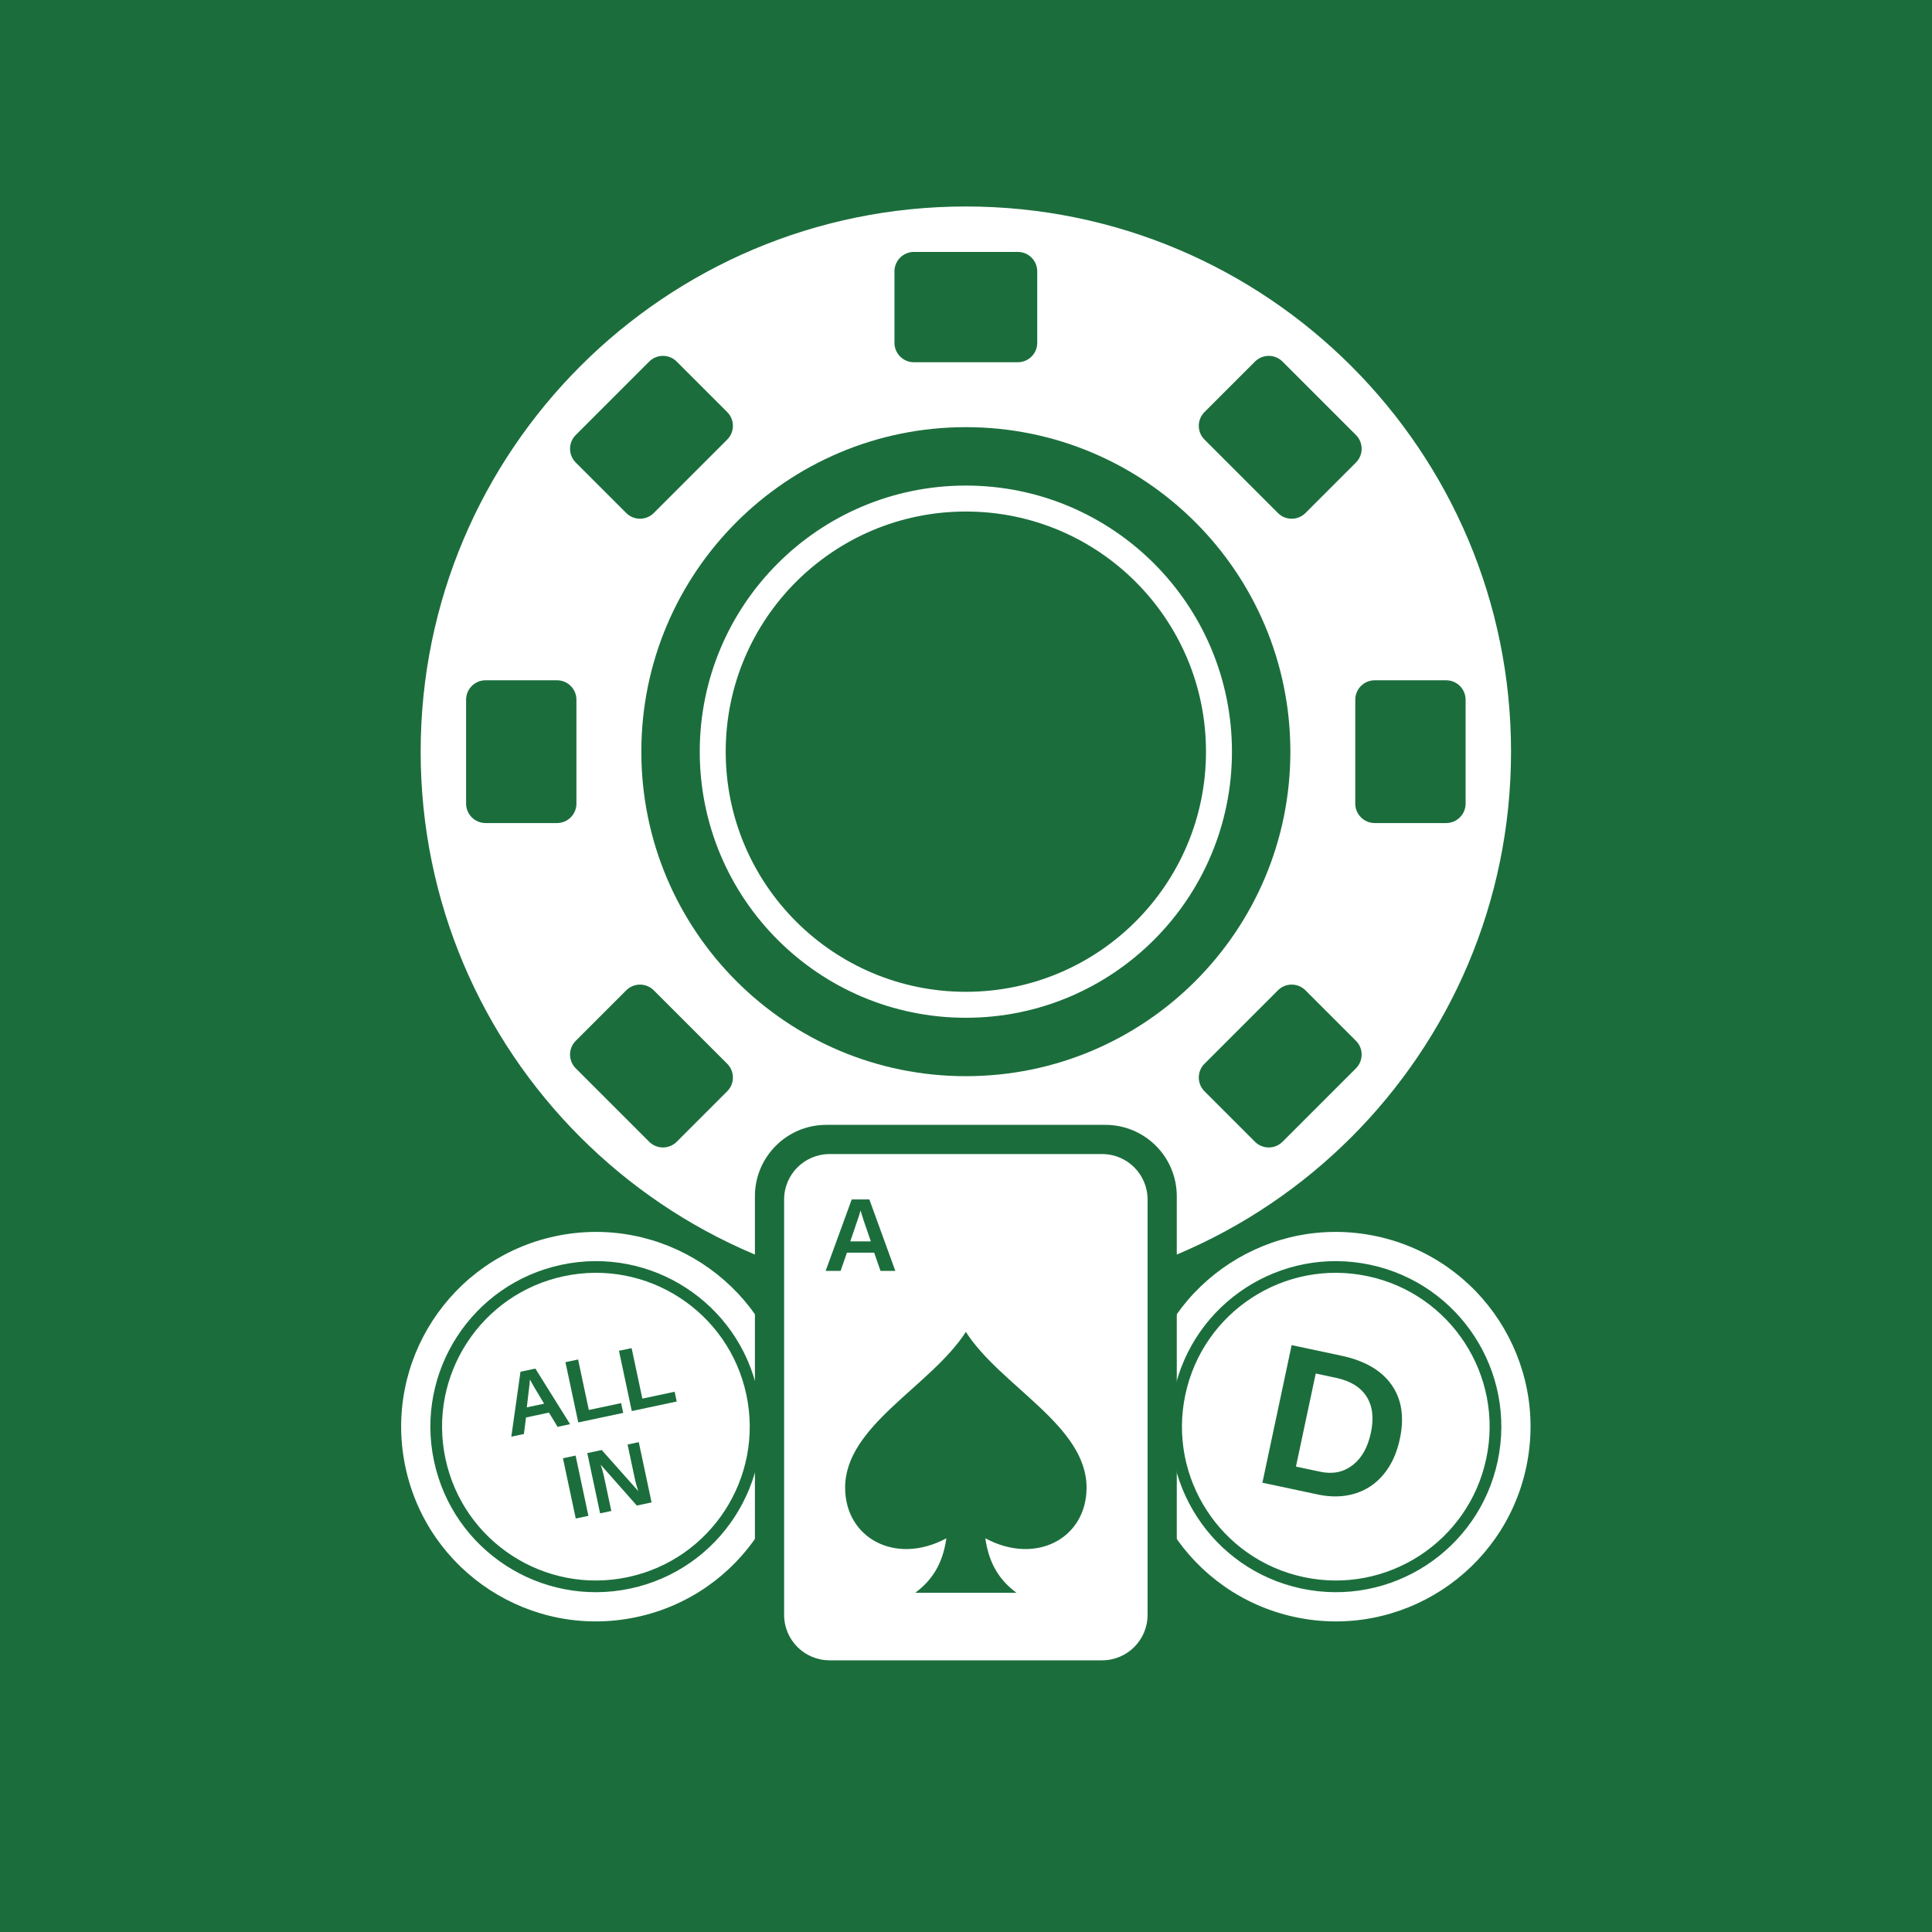
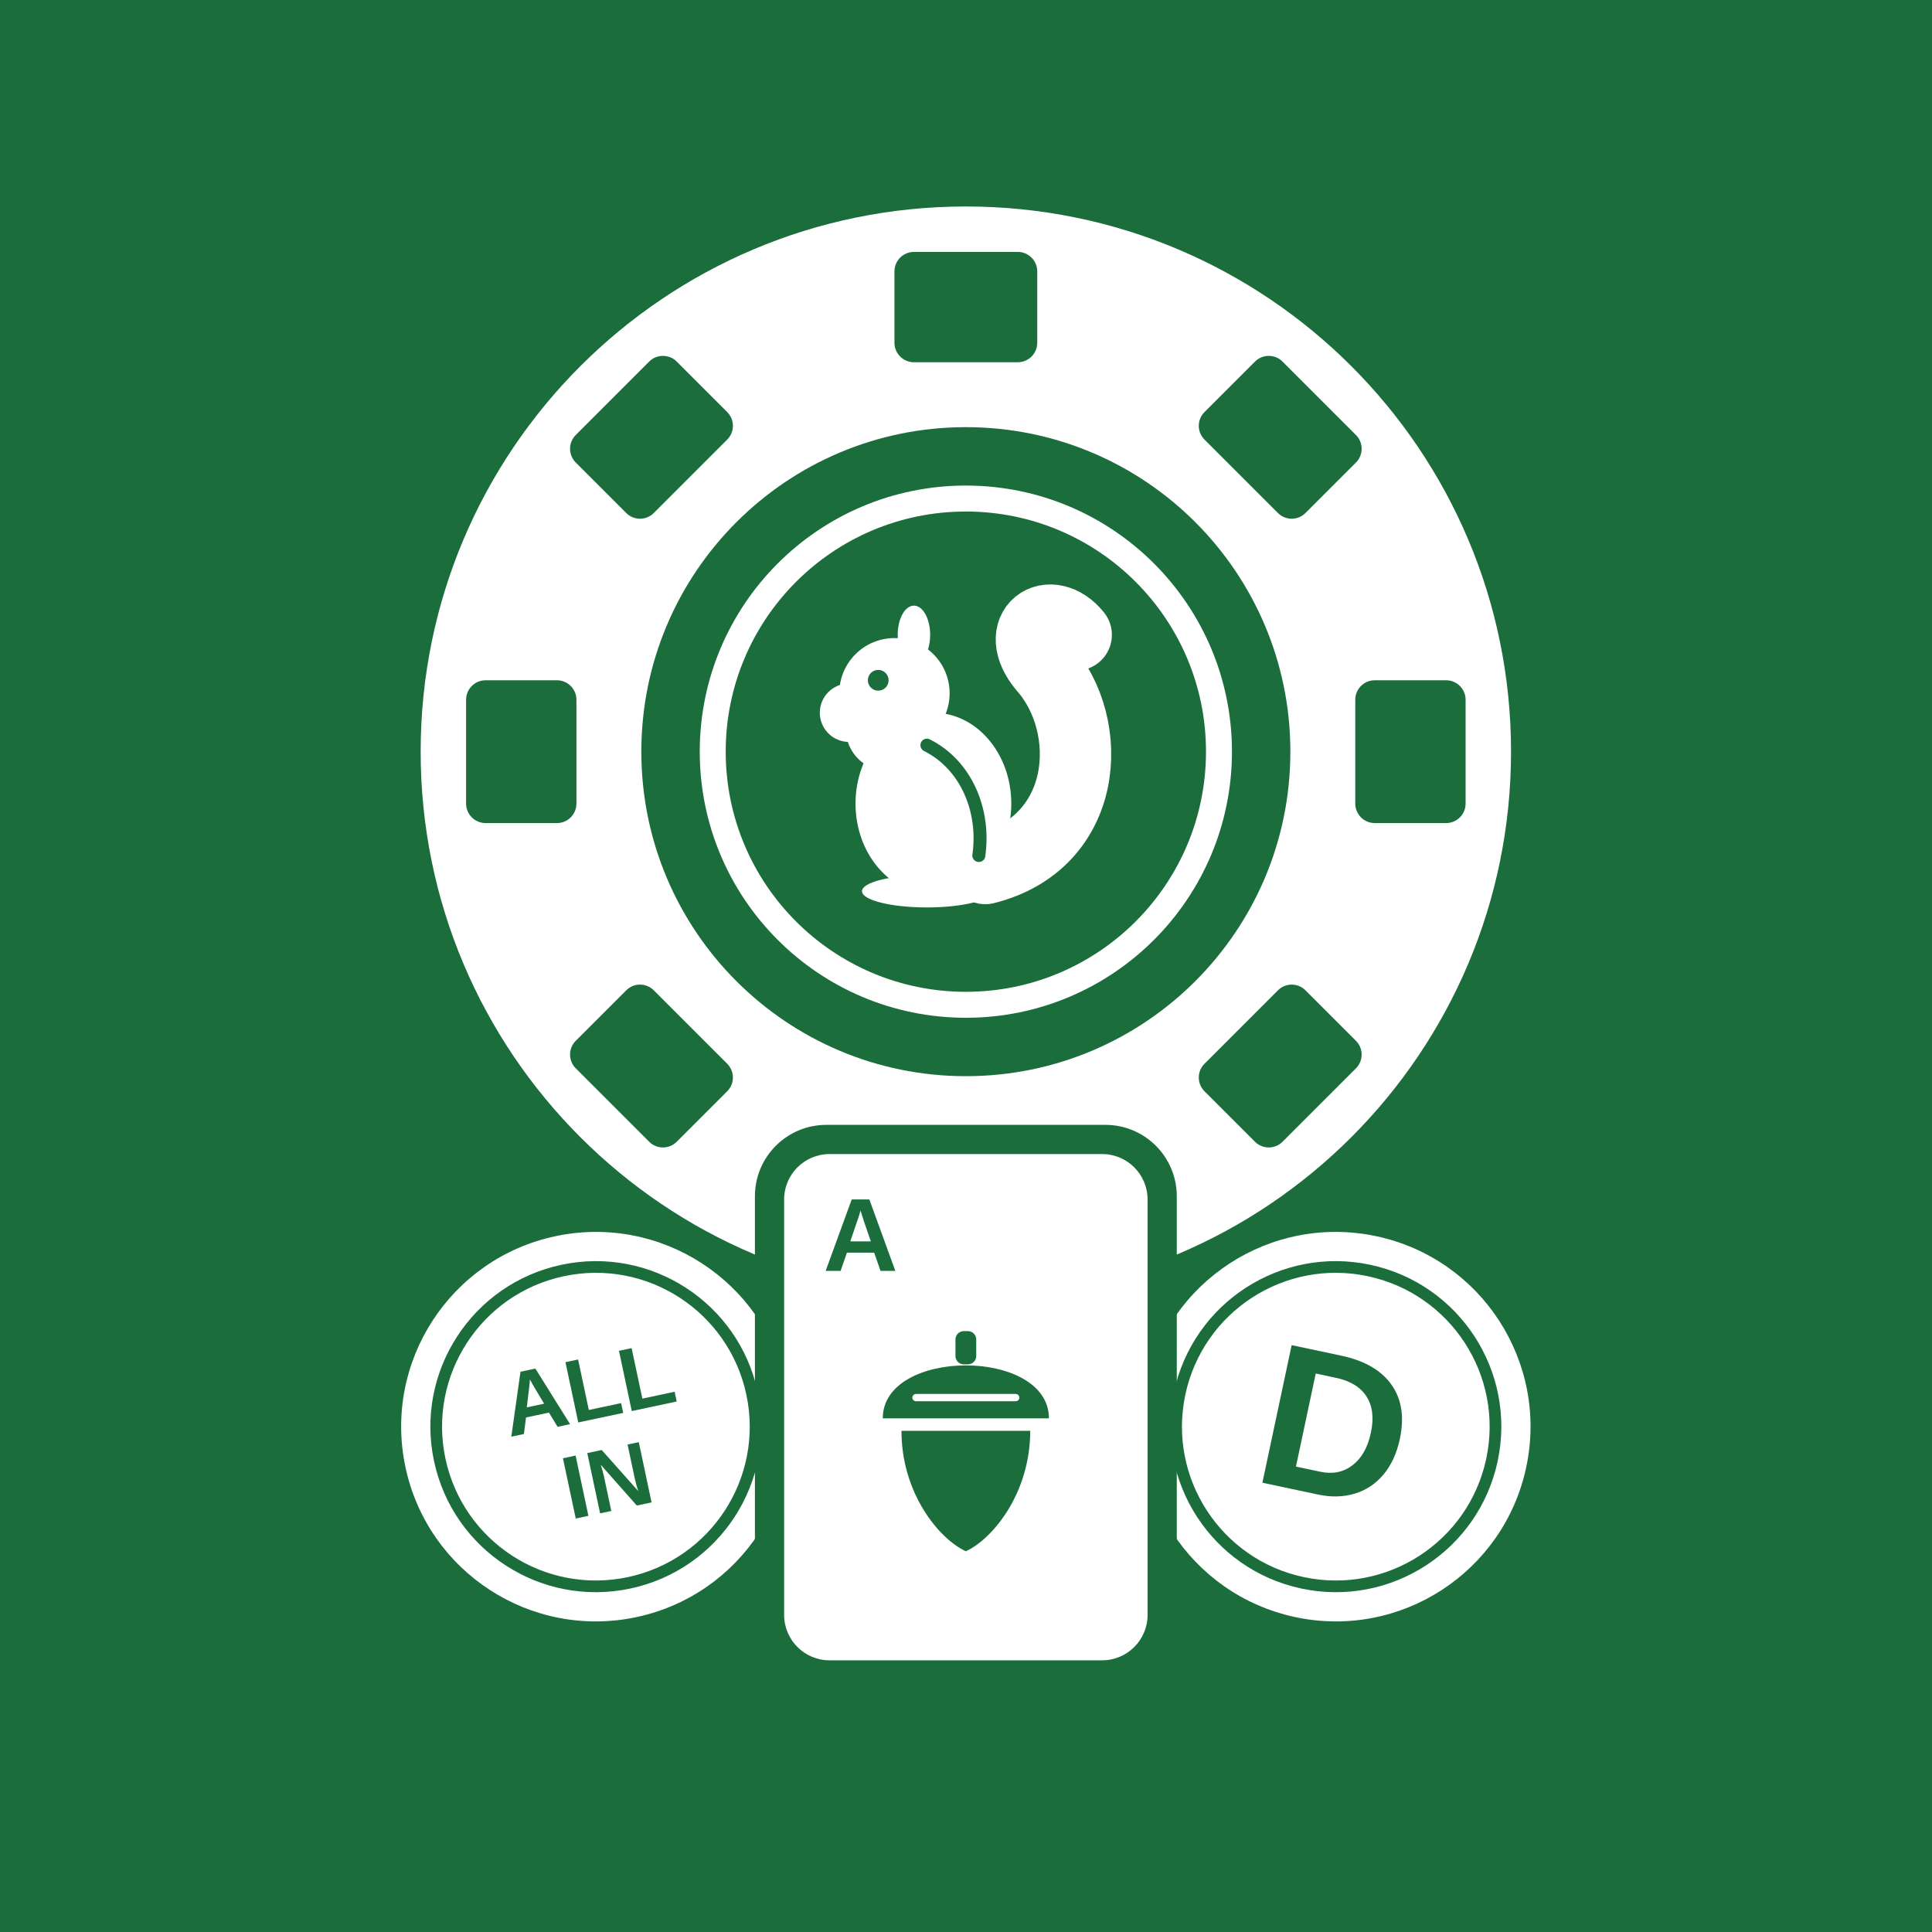
<svg xmlns="http://www.w3.org/2000/svg" viewBox="0 0 512 512" width="512" height="512">
  <rect width="512" height="512" fill="#1b6e3c" />
  <g transform="translate(35.8 35.8) scale(0.86)">
    <g transform="translate(256 190)">
      <circle r="168" fill="#ffffff" />
      <rect x="-22" y="-154" width="44" height="34" rx="6" fill="#1b6e3c" transform="rotate(0)" />
      <rect x="-22" y="-154" width="44" height="34" rx="6" fill="#1b6e3c" transform="rotate(45)" />
      <rect x="-22" y="-154" width="44" height="34" rx="6" fill="#1b6e3c" transform="rotate(90)" />
      <rect x="-22" y="-154" width="44" height="34" rx="6" fill="#1b6e3c" transform="rotate(135)" />
      <rect x="-22" y="-154" width="44" height="34" rx="6" fill="#1b6e3c" transform="rotate(180)" />
      <rect x="-22" y="-154" width="44" height="34" rx="6" fill="#1b6e3c" transform="rotate(225)" />
      <rect x="-22" y="-154" width="44" height="34" rx="6" fill="#1b6e3c" transform="rotate(270)" />
      <rect x="-22" y="-154" width="44" height="34" rx="6" fill="#1b6e3c" transform="rotate(315)" />
      <circle r="100" fill="#1b6e3c" />
      <circle r="78" fill="none" stroke="#ffffff" stroke-width="8" />
+       <g transform="translate(-8 -12) scale(1.0)" fill="#fff">
+         <path d="M14,48 C46,40 48,4 32,-14 C22,-26 34,-34 42,-24" fill="none" stroke="#fff" stroke-width="22" stroke-linecap="round" />
+         <ellipse cx="-2" cy="28" rx="24" ry="28" />
+         <ellipse cx="-8" cy="-24" rx="5" ry="9" />
+         <circle cx="-14" cy="-6" r="17" />
+         <circle cx="-28" cy="0" r="9" />
+         <circle cx="-16" cy="5" r="13" />
+         <ellipse cx="-4" cy="55" rx="20" ry="5" />
+         <circle cx="-19" cy="-10" r="3.2" fill="#1b6e3c" />
+         <path d="M-4,10 C8,16 14,30 12,44" fill="none" stroke="#1b6e3c" stroke-width="4" stroke-linecap="round" />
+       </g>
    </g>
    <g transform="translate(142 398) rotate(-12)">
      <circle r="69" fill="#1b6e3c" />
      <circle r="60" fill="#ffffff" />
      <circle r="49.2" fill="none" stroke="#1b6e3c" stroke-width="3.6" />
      <text y="-2.4" text-anchor="middle" font-family="Arial, Helvetica, sans-serif" font-weight="900" font-size="27.6" fill="#1b6e3c">ALL</text>
      <text y="26.4" text-anchor="middle" font-family="Arial, Helvetica, sans-serif" font-weight="900" font-size="27.6" fill="#1b6e3c">IN</text>
    </g>
    <g transform="translate(370 398) rotate(12)">
      <circle r="69" fill="#1b6e3c" />
      <circle r="60" fill="#ffffff" />
      <circle r="49.2" fill="none" stroke="#1b6e3c" stroke-width="3.6" />
      <text y="21.6" text-anchor="middle" font-family="Arial, Helvetica, sans-serif" font-weight="900" font-size="63.0" fill="#1b6e3c">D</text>
    </g>
    <g transform="translate(256 392) rotate(0)">
      <rect x="-65.0" y="-87.0" width="130" height="174" rx="22" fill="#1b6e3c" />
      <rect x="-56.0" y="-78.0" width="112" height="156" rx="14" fill="#ffffff" />
      <text x="-44.0" y="-42.0" font-family="Arial, Helvetica, sans-serif" font-weight="900" font-size="32" fill="#1b6e3c">A</text>
-       <path d="M0,-62 C18,-34 62,-14 62,18 C62,44 36,58 10,44 C12,58 18,66 26,72 L-26,72 C-18,66 -12,58 -10,44 C-36,58 -62,44 -62,18 C-62,-14 -18,-34 0,-62 Z" fill="#1b6e3c" transform="translate(0 14) scale(0.6)" />
+       <g transform="translate(0 6) scale(0.64)" fill="#1b6e3c">
+         <rect x="-5" y="-46" width="10" height="16" rx="4" />
+         <path d="M-40,-4 C-40,-38 40,-38 40,-4 Z" />
+         <path d="M-31,2 L31,2 C31,32 13,54 0,60 C-13,54 -31,32 -31,2 Z" />
+         <path d="M-24,-14 L24,-14" stroke="#fff" stroke-width="3.5" stroke-linecap="round" />
+       </g>
    </g>
  </g>
</svg>
